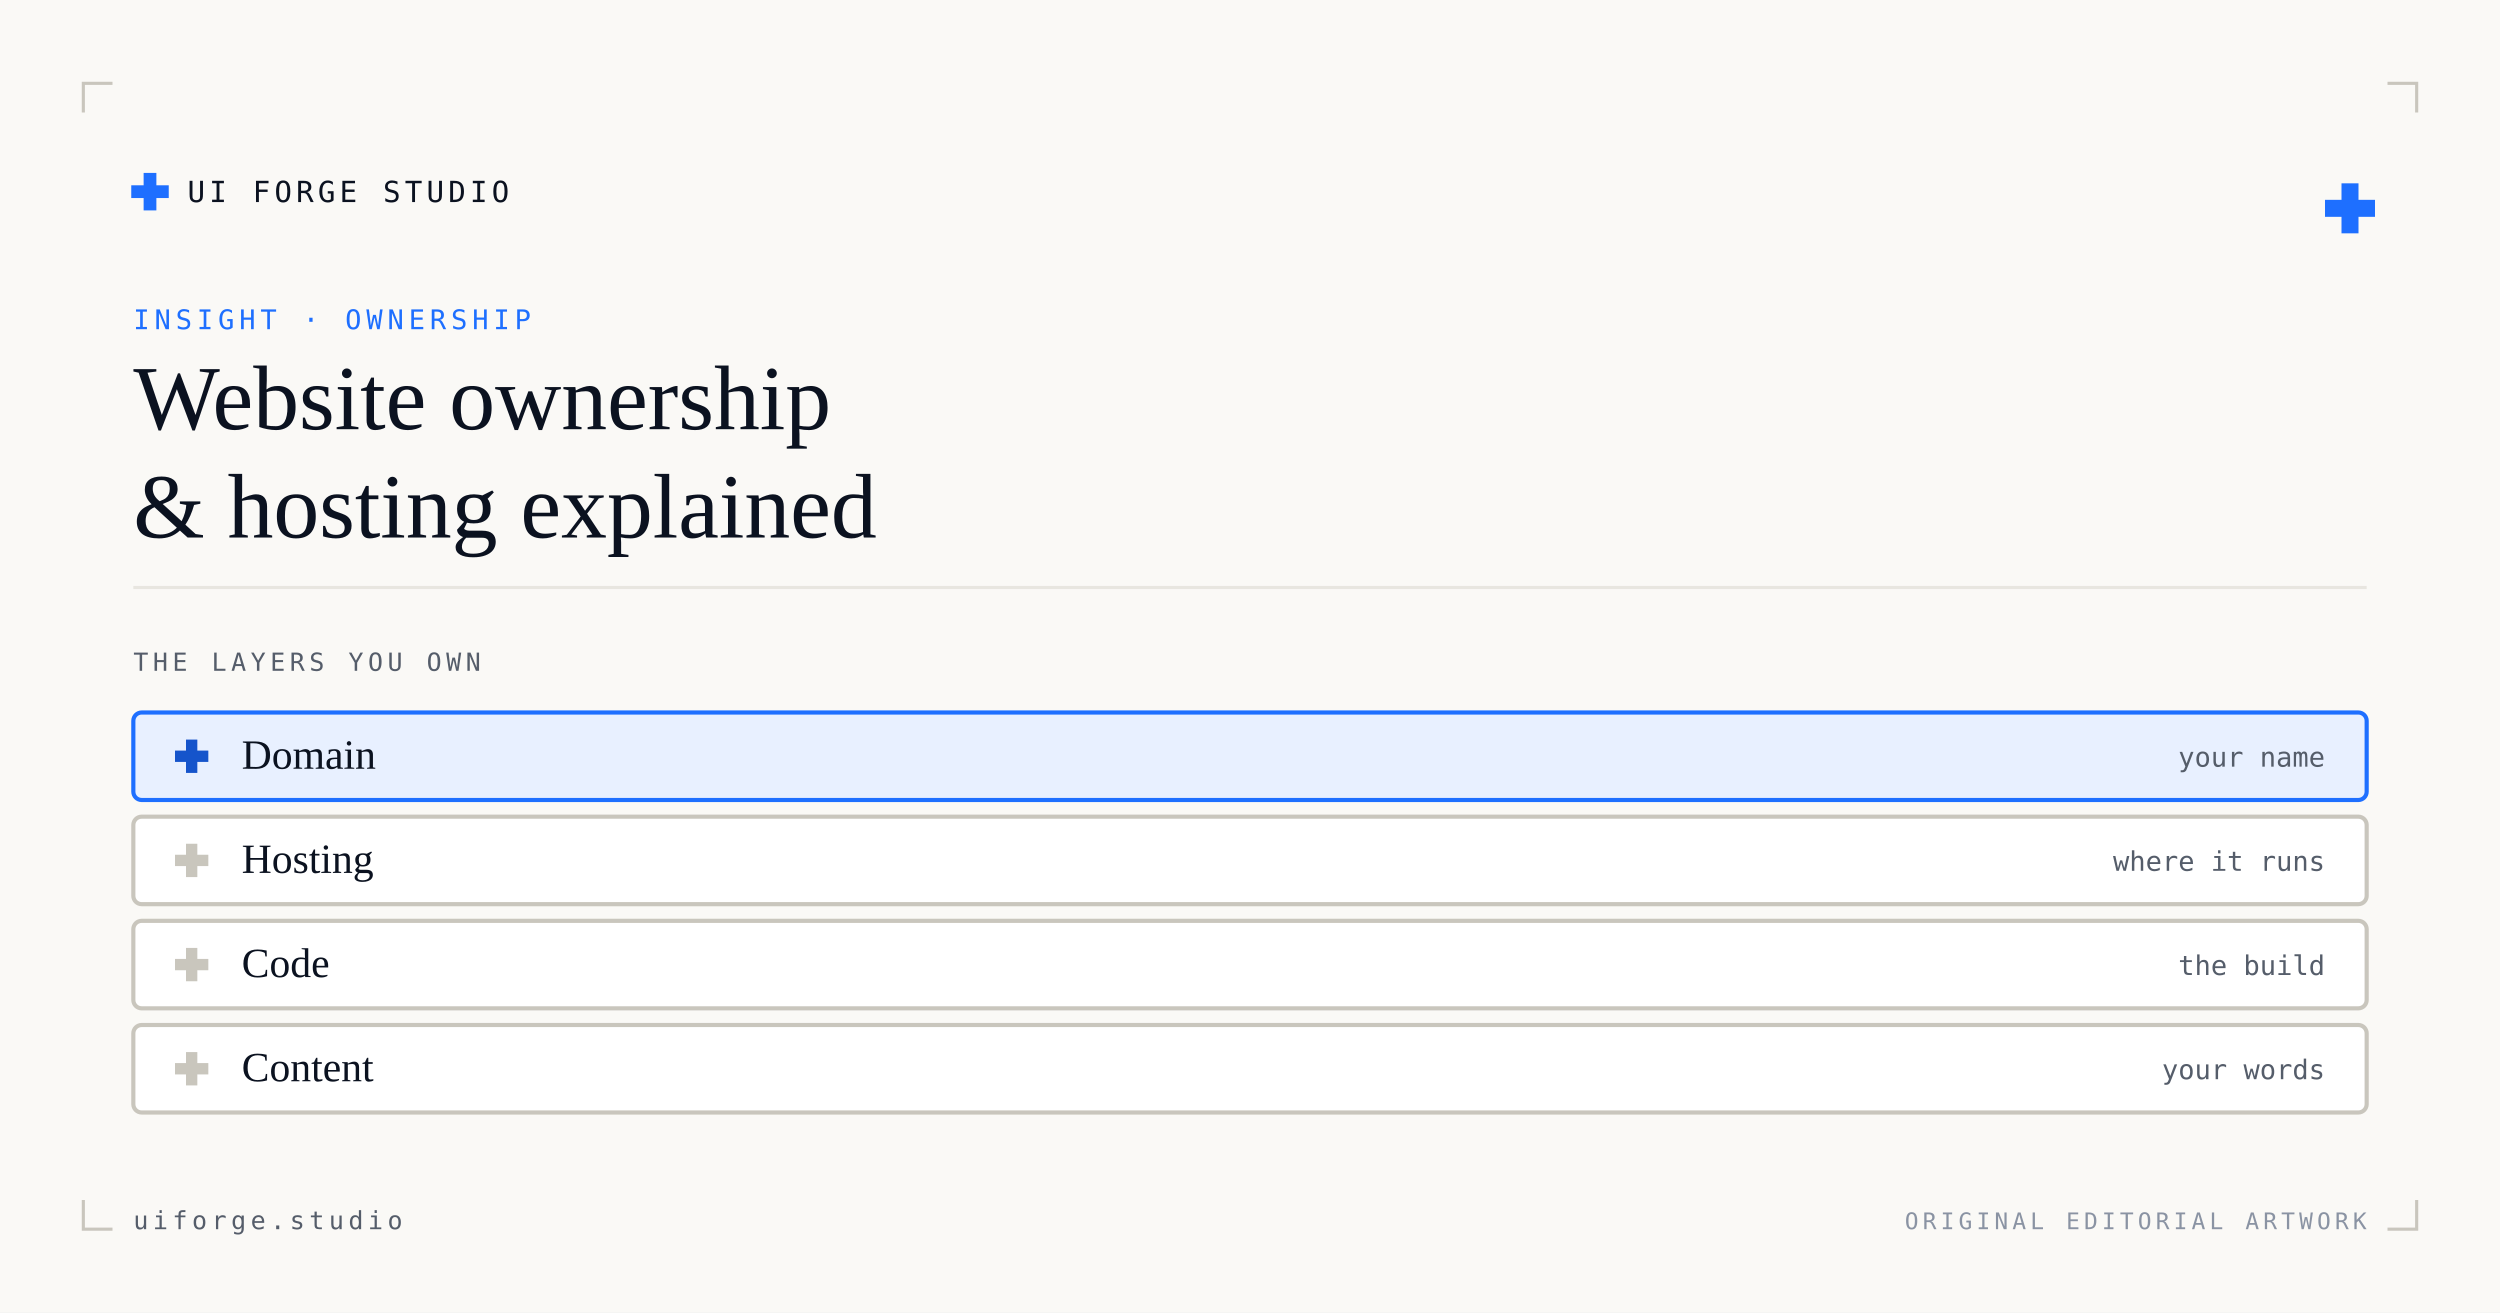
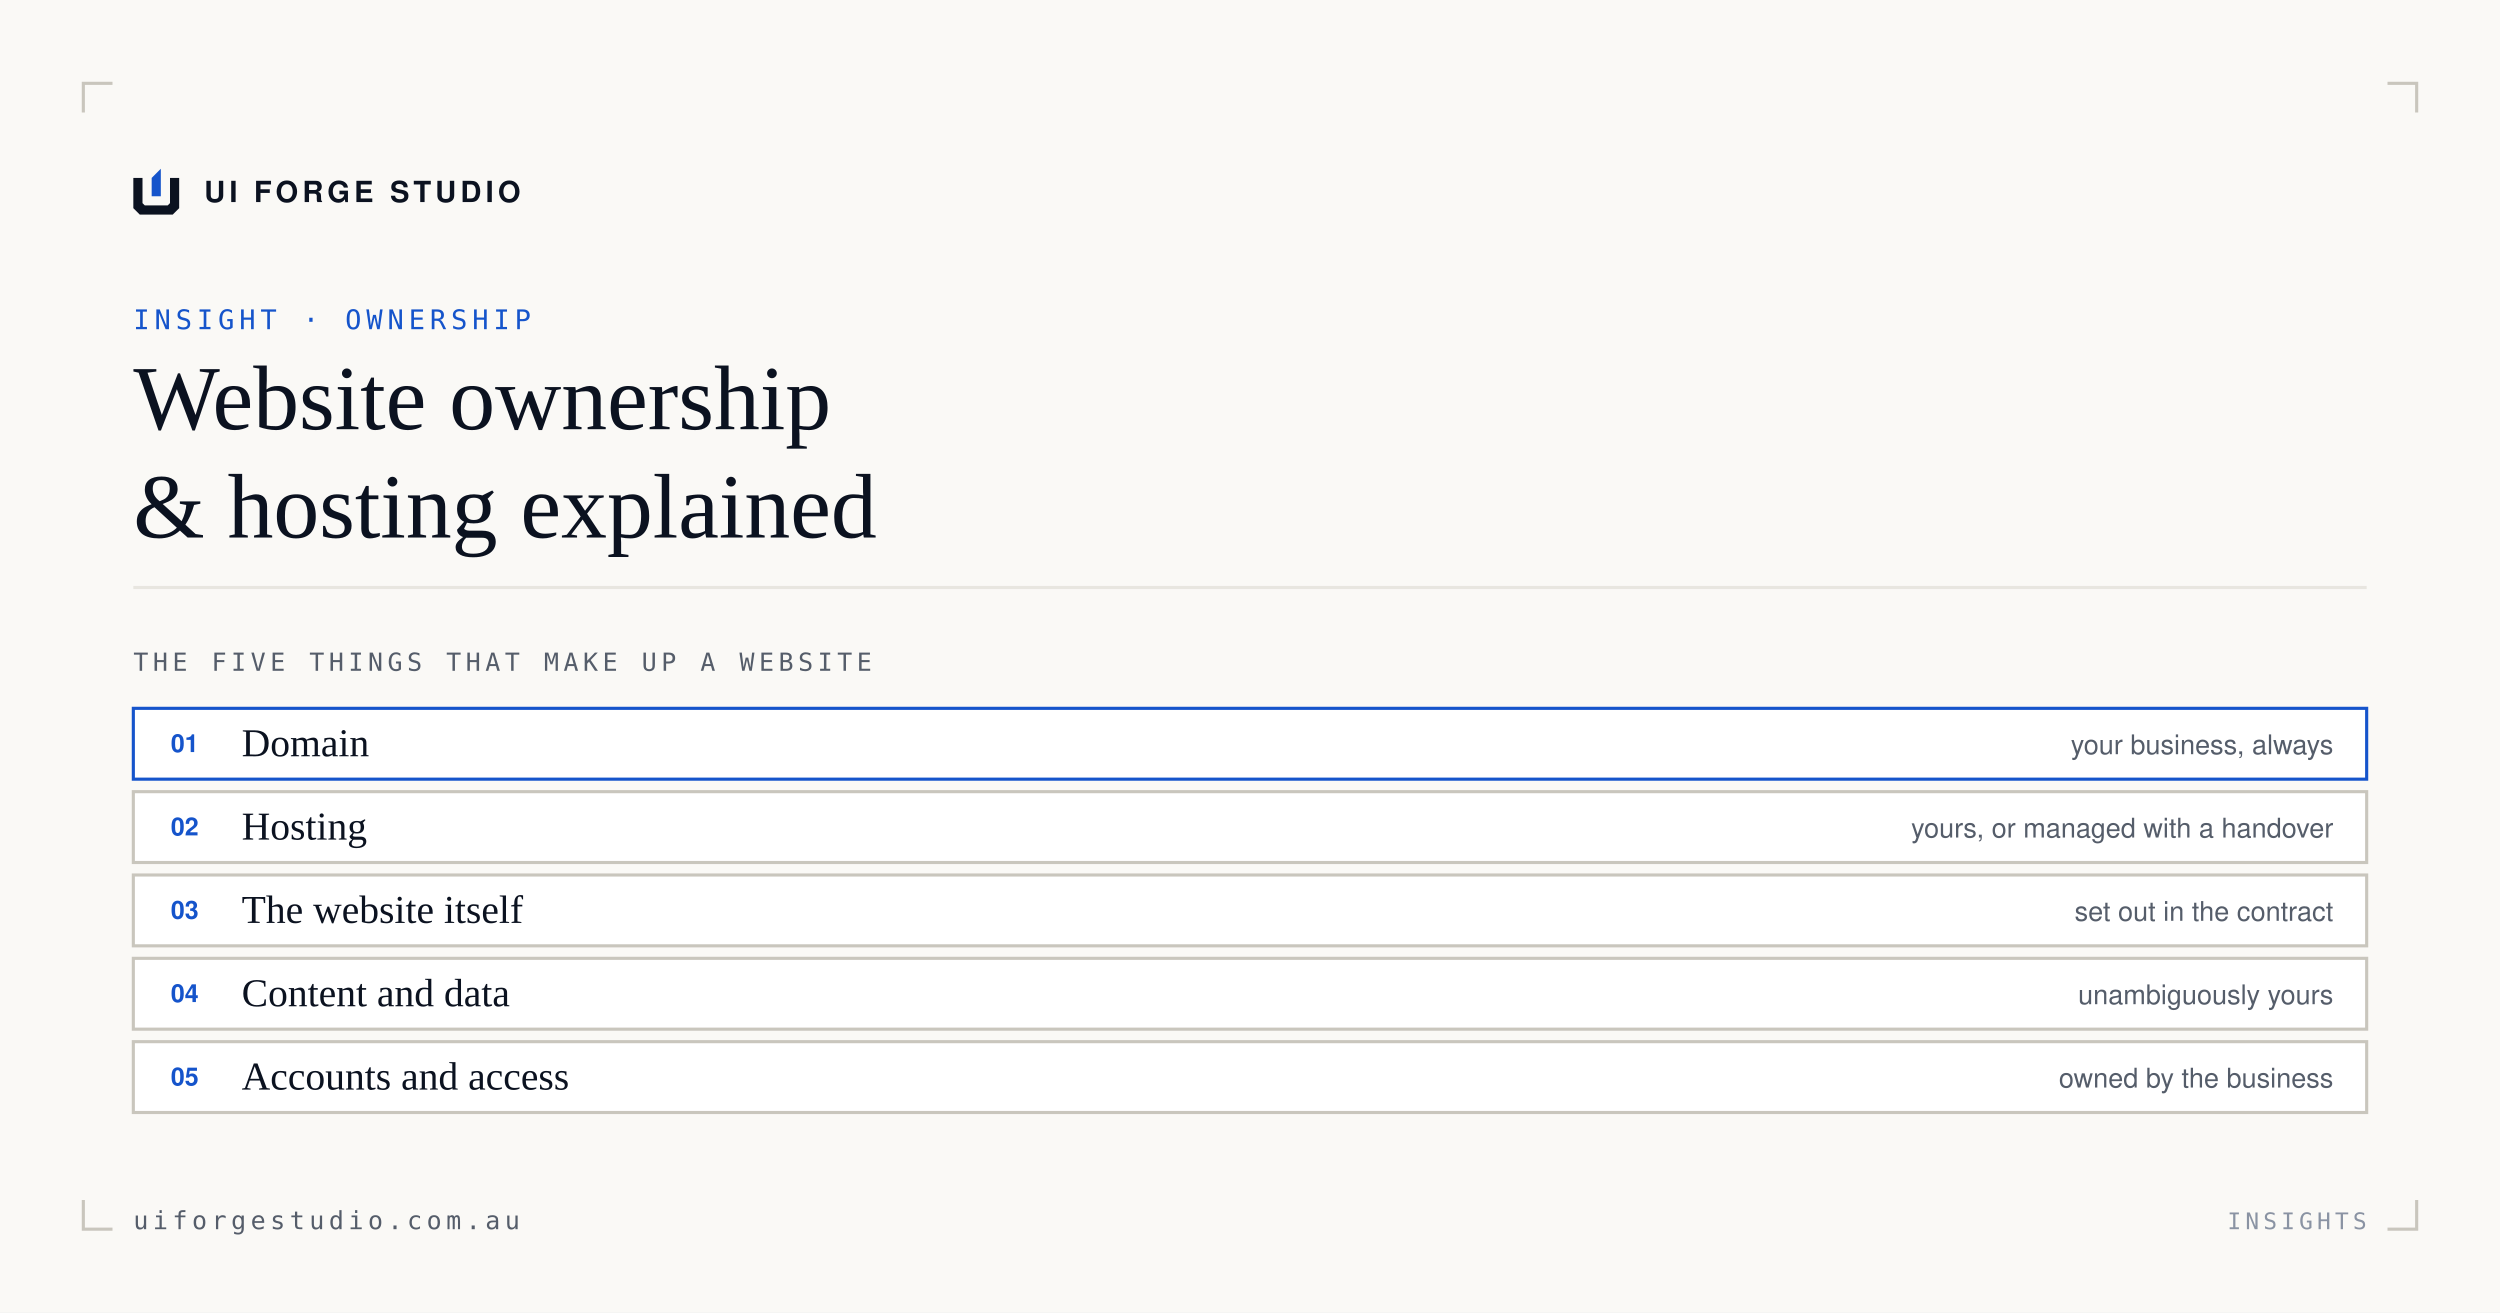
- <svg xmlns="http://www.w3.org/2000/svg" width="1200" height="630" viewBox="0 0 1200 630" role="img" aria-label="UI Forge Studio insight cover — Website ownership &amp; hosting explained. Original editorial diagram artwork on a warm off-white stage.">
+ <svg xmlns="http://www.w3.org/2000/svg" width="1200" height="630" viewBox="0 0 1200 630" role="img" aria-label="UI Forge Studio insight cover — Website ownership &amp; hosting explained.">
  <rect x="0" y="0" width="1200" height="630" fill="#faf9f6" />
  <path d="M40 54 V40 H54" fill="none" stroke="#c9c6bd" stroke-width="1.5" />
  <path d="M1146 40 H1160 V54" fill="none" stroke="#c9c6bd" stroke-width="1.5" />
  <path d="M1160 576 V590 H1146" fill="none" stroke="#c9c6bd" stroke-width="1.5" />
  <path d="M54 590 H40 V576" fill="none" stroke="#c9c6bd" stroke-width="1.5" />
-   <path d="M68.94 83 H75.06 V88.94 H81 V95.06 H75.06 V101 H68.94 V95.06 H63 V88.94 H68.94 Z" fill="#1e6fff" />
-   <text x="90" y="97" font-family="'SF Mono', ui-monospace, Menlo, Consolas, monospace" font-size="14" letter-spacing="2" fill="#0b1220">UI FORGE STUDIO</text>
-   <path d="M1123.92 88 H1132.08 V95.92 H1140 V104.08 H1132.08 V112 H1123.92 V104.08 H1116 V95.92 H1123.92 Z" fill="#1e6fff" />
-   <text x="64" y="158" font-family="'SF Mono', ui-monospace, Menlo, Consolas, monospace" font-size="13" letter-spacing="2.34" fill="#1e6fff">INSIGHT · OWNERSHIP</text>
-   <text x="64" y="206" font-family="Georgia, 'Times New Roman', serif" font-size="44" fill="#0b1220">Website ownership</text>
-   <text x="64" y="258" font-family="Georgia, 'Times New Roman', serif" font-size="44" fill="#0b1220">&amp; hosting explained</text>
+   <path transform="translate(64 81) scale(0.22)" fill="#0b1220" d="M20 20V75L25 80H75L80 75V20H100V86L86 100H14L0 86V20H20Z" />
+   <path transform="translate(64 81) scale(0.22)" fill="#1554cb" d="M40 20 60 0V60H40Z" />
+   <text x="98" y="97" font-family="'Instrument Sans', 'Helvetica Neue', Helvetica, Arial, sans-serif" font-size="14" font-weight="600" letter-spacing="2" fill="#0b1220">UI FORGE STUDIO</text>
+   <text x="64" y="158" font-family="'SF Mono', ui-monospace, Menlo, Consolas, monospace" font-size="13" letter-spacing="2.34" fill="#1554cb">INSIGHT · OWNERSHIP</text>
+   <text x="64" y="206" font-family="'Instrument Serif', Georgia, 'Times New Roman', serif" font-size="44" fill="#0b1220">Website ownership</text>
+   <text x="64" y="258" font-family="'Instrument Serif', Georgia, 'Times New Roman', serif" font-size="44" fill="#0b1220">&amp; hosting explained</text>
  <line x1="64" y1="282" x2="1136" y2="282" stroke="#e8e6e0" stroke-width="1.5" />
-   <text x="64" y="322" font-family="'SF Mono', ui-monospace, Menlo, Consolas, monospace" font-size="12" letter-spacing="2.16" fill="#555d6a">THE LAYERS YOU OWN</text>
-   <rect x="64" y="342" width="1072" height="42" fill="#e8f0ff" rx="4" stroke="#1e6fff" stroke-width="2" />
-   <path d="M89.28 355 H94.72 V360.28 H100 V365.72 H94.72 V371 H89.28 V365.72 H84 V360.28 H89.28 Z" fill="#1554cb" />
-   <text x="116" y="369" font-family="Georgia, 'Times New Roman', serif" font-size="20" fill="#0b1220">Domain</text>
-   <text x="1116" y="368" font-family="'SF Mono', ui-monospace, Menlo, Consolas, monospace" font-size="13" text-anchor="end" fill="#555d6a">your name</text>
-   <rect x="64" y="392" width="1072" height="42" fill="#ffffff" rx="4" stroke="#c9c6bd" stroke-width="2" />
-   <path d="M89.28 405 H94.72 V410.28 H100 V415.72 H94.72 V421 H89.28 V415.72 H84 V410.28 H89.28 Z" fill="#c9c6bd" />
-   <text x="116" y="419" font-family="Georgia, 'Times New Roman', serif" font-size="20" fill="#0b1220">Hosting</text>
-   <text x="1116" y="418" font-family="'SF Mono', ui-monospace, Menlo, Consolas, monospace" font-size="13" text-anchor="end" fill="#555d6a">where it runs</text>
-   <rect x="64" y="442" width="1072" height="42" fill="#ffffff" rx="4" stroke="#c9c6bd" stroke-width="2" />
-   <path d="M89.28 455 H94.72 V460.28 H100 V465.72 H94.72 V471 H89.28 V465.72 H84 V460.28 H89.28 Z" fill="#c9c6bd" />
-   <text x="116" y="469" font-family="Georgia, 'Times New Roman', serif" font-size="20" fill="#0b1220">Code</text>
-   <text x="1116" y="468" font-family="'SF Mono', ui-monospace, Menlo, Consolas, monospace" font-size="13" text-anchor="end" fill="#555d6a">the build</text>
-   <rect x="64" y="492" width="1072" height="42" fill="#ffffff" rx="4" stroke="#c9c6bd" stroke-width="2" />
-   <path d="M89.28 505 H94.72 V510.28 H100 V515.72 H94.72 V521 H89.28 V515.72 H84 V510.28 H89.28 Z" fill="#c9c6bd" />
-   <text x="116" y="519" font-family="Georgia, 'Times New Roman', serif" font-size="20" fill="#0b1220">Content</text>
-   <text x="1116" y="518" font-family="'SF Mono', ui-monospace, Menlo, Consolas, monospace" font-size="13" text-anchor="end" fill="#555d6a">your words</text>
-   <text x="64" y="590" font-family="'SF Mono', ui-monospace, Menlo, Consolas, monospace" font-size="12" letter-spacing="2.16" fill="#555d6a">uiforge.studio</text>
-   <text x="1136" y="590" font-family="'SF Mono', ui-monospace, Menlo, Consolas, monospace" font-size="11" letter-spacing="1.98" text-anchor="end" fill="#8a93a3">ORIGINAL EDITORIAL ARTWORK</text>
+   <text x="64" y="322" font-family="'SF Mono', ui-monospace, Menlo, Consolas, monospace" font-size="12" letter-spacing="2.16" fill="#555d6a">THE FIVE THINGS THAT MAKE UP A WEBSITE</text>
+   <rect x="64" y="340" width="1072" height="34" fill="#ffffff" stroke="#1554cb" stroke-width="1.5" />
+   <text x="82" y="361" font-family="'Instrument Sans', 'Helvetica Neue', Helvetica, Arial, sans-serif" font-size="12" font-weight="600" fill="#1554cb">01</text>
+   <text x="116" y="363" font-family="'Instrument Serif', Georgia, 'Times New Roman', serif" font-size="19" fill="#0b1220">Domain</text>
+   <text x="1120" y="362" font-family="'Instrument Sans', 'Helvetica Neue', Helvetica, Arial, sans-serif" font-size="13" text-anchor="end" fill="#555d6a">your business, always</text>
+   <rect x="64" y="380" width="1072" height="34" fill="#ffffff" stroke="#c9c6bd" stroke-width="1.5" />
+   <text x="82" y="401" font-family="'Instrument Sans', 'Helvetica Neue', Helvetica, Arial, sans-serif" font-size="12" font-weight="600" fill="#1554cb">02</text>
+   <text x="116" y="403" font-family="'Instrument Serif', Georgia, 'Times New Roman', serif" font-size="19" fill="#0b1220">Hosting</text>
+   <text x="1120" y="402" font-family="'Instrument Sans', 'Helvetica Neue', Helvetica, Arial, sans-serif" font-size="13" text-anchor="end" fill="#555d6a">yours, or managed with a handover</text>
+   <rect x="64" y="420" width="1072" height="34" fill="#ffffff" stroke="#c9c6bd" stroke-width="1.5" />
+   <text x="82" y="441" font-family="'Instrument Sans', 'Helvetica Neue', Helvetica, Arial, sans-serif" font-size="12" font-weight="600" fill="#1554cb">03</text>
+   <text x="116" y="443" font-family="'Instrument Serif', Georgia, 'Times New Roman', serif" font-size="19" fill="#0b1220">The website itself</text>
+   <text x="1120" y="442" font-family="'Instrument Sans', 'Helvetica Neue', Helvetica, Arial, sans-serif" font-size="13" text-anchor="end" fill="#555d6a">set out in the contract</text>
+   <rect x="64" y="460" width="1072" height="34" fill="#ffffff" stroke="#c9c6bd" stroke-width="1.5" />
+   <text x="82" y="481" font-family="'Instrument Sans', 'Helvetica Neue', Helvetica, Arial, sans-serif" font-size="12" font-weight="600" fill="#1554cb">04</text>
+   <text x="116" y="483" font-family="'Instrument Serif', Georgia, 'Times New Roman', serif" font-size="19" fill="#0b1220">Content and data</text>
+   <text x="1120" y="482" font-family="'Instrument Sans', 'Helvetica Neue', Helvetica, Arial, sans-serif" font-size="13" text-anchor="end" fill="#555d6a">unambiguously yours</text>
+   <rect x="64" y="500" width="1072" height="34" fill="#ffffff" stroke="#c9c6bd" stroke-width="1.5" />
+   <text x="82" y="521" font-family="'Instrument Sans', 'Helvetica Neue', Helvetica, Arial, sans-serif" font-size="12" font-weight="600" fill="#1554cb">05</text>
+   <text x="116" y="523" font-family="'Instrument Serif', Georgia, 'Times New Roman', serif" font-size="19" fill="#0b1220">Accounts and access</text>
+   <text x="1120" y="522" font-family="'Instrument Sans', 'Helvetica Neue', Helvetica, Arial, sans-serif" font-size="13" text-anchor="end" fill="#555d6a">owned by the business</text>
+   <text x="64" y="590" font-family="'SF Mono', ui-monospace, Menlo, Consolas, monospace" font-size="12" letter-spacing="2.16" fill="#555d6a">uiforgestudio.com.au</text>
+   <text x="1136" y="590" font-family="'SF Mono', ui-monospace, Menlo, Consolas, monospace" font-size="11" letter-spacing="1.98" text-anchor="end" fill="#8a93a3">INSIGHTS</text>
</svg>
